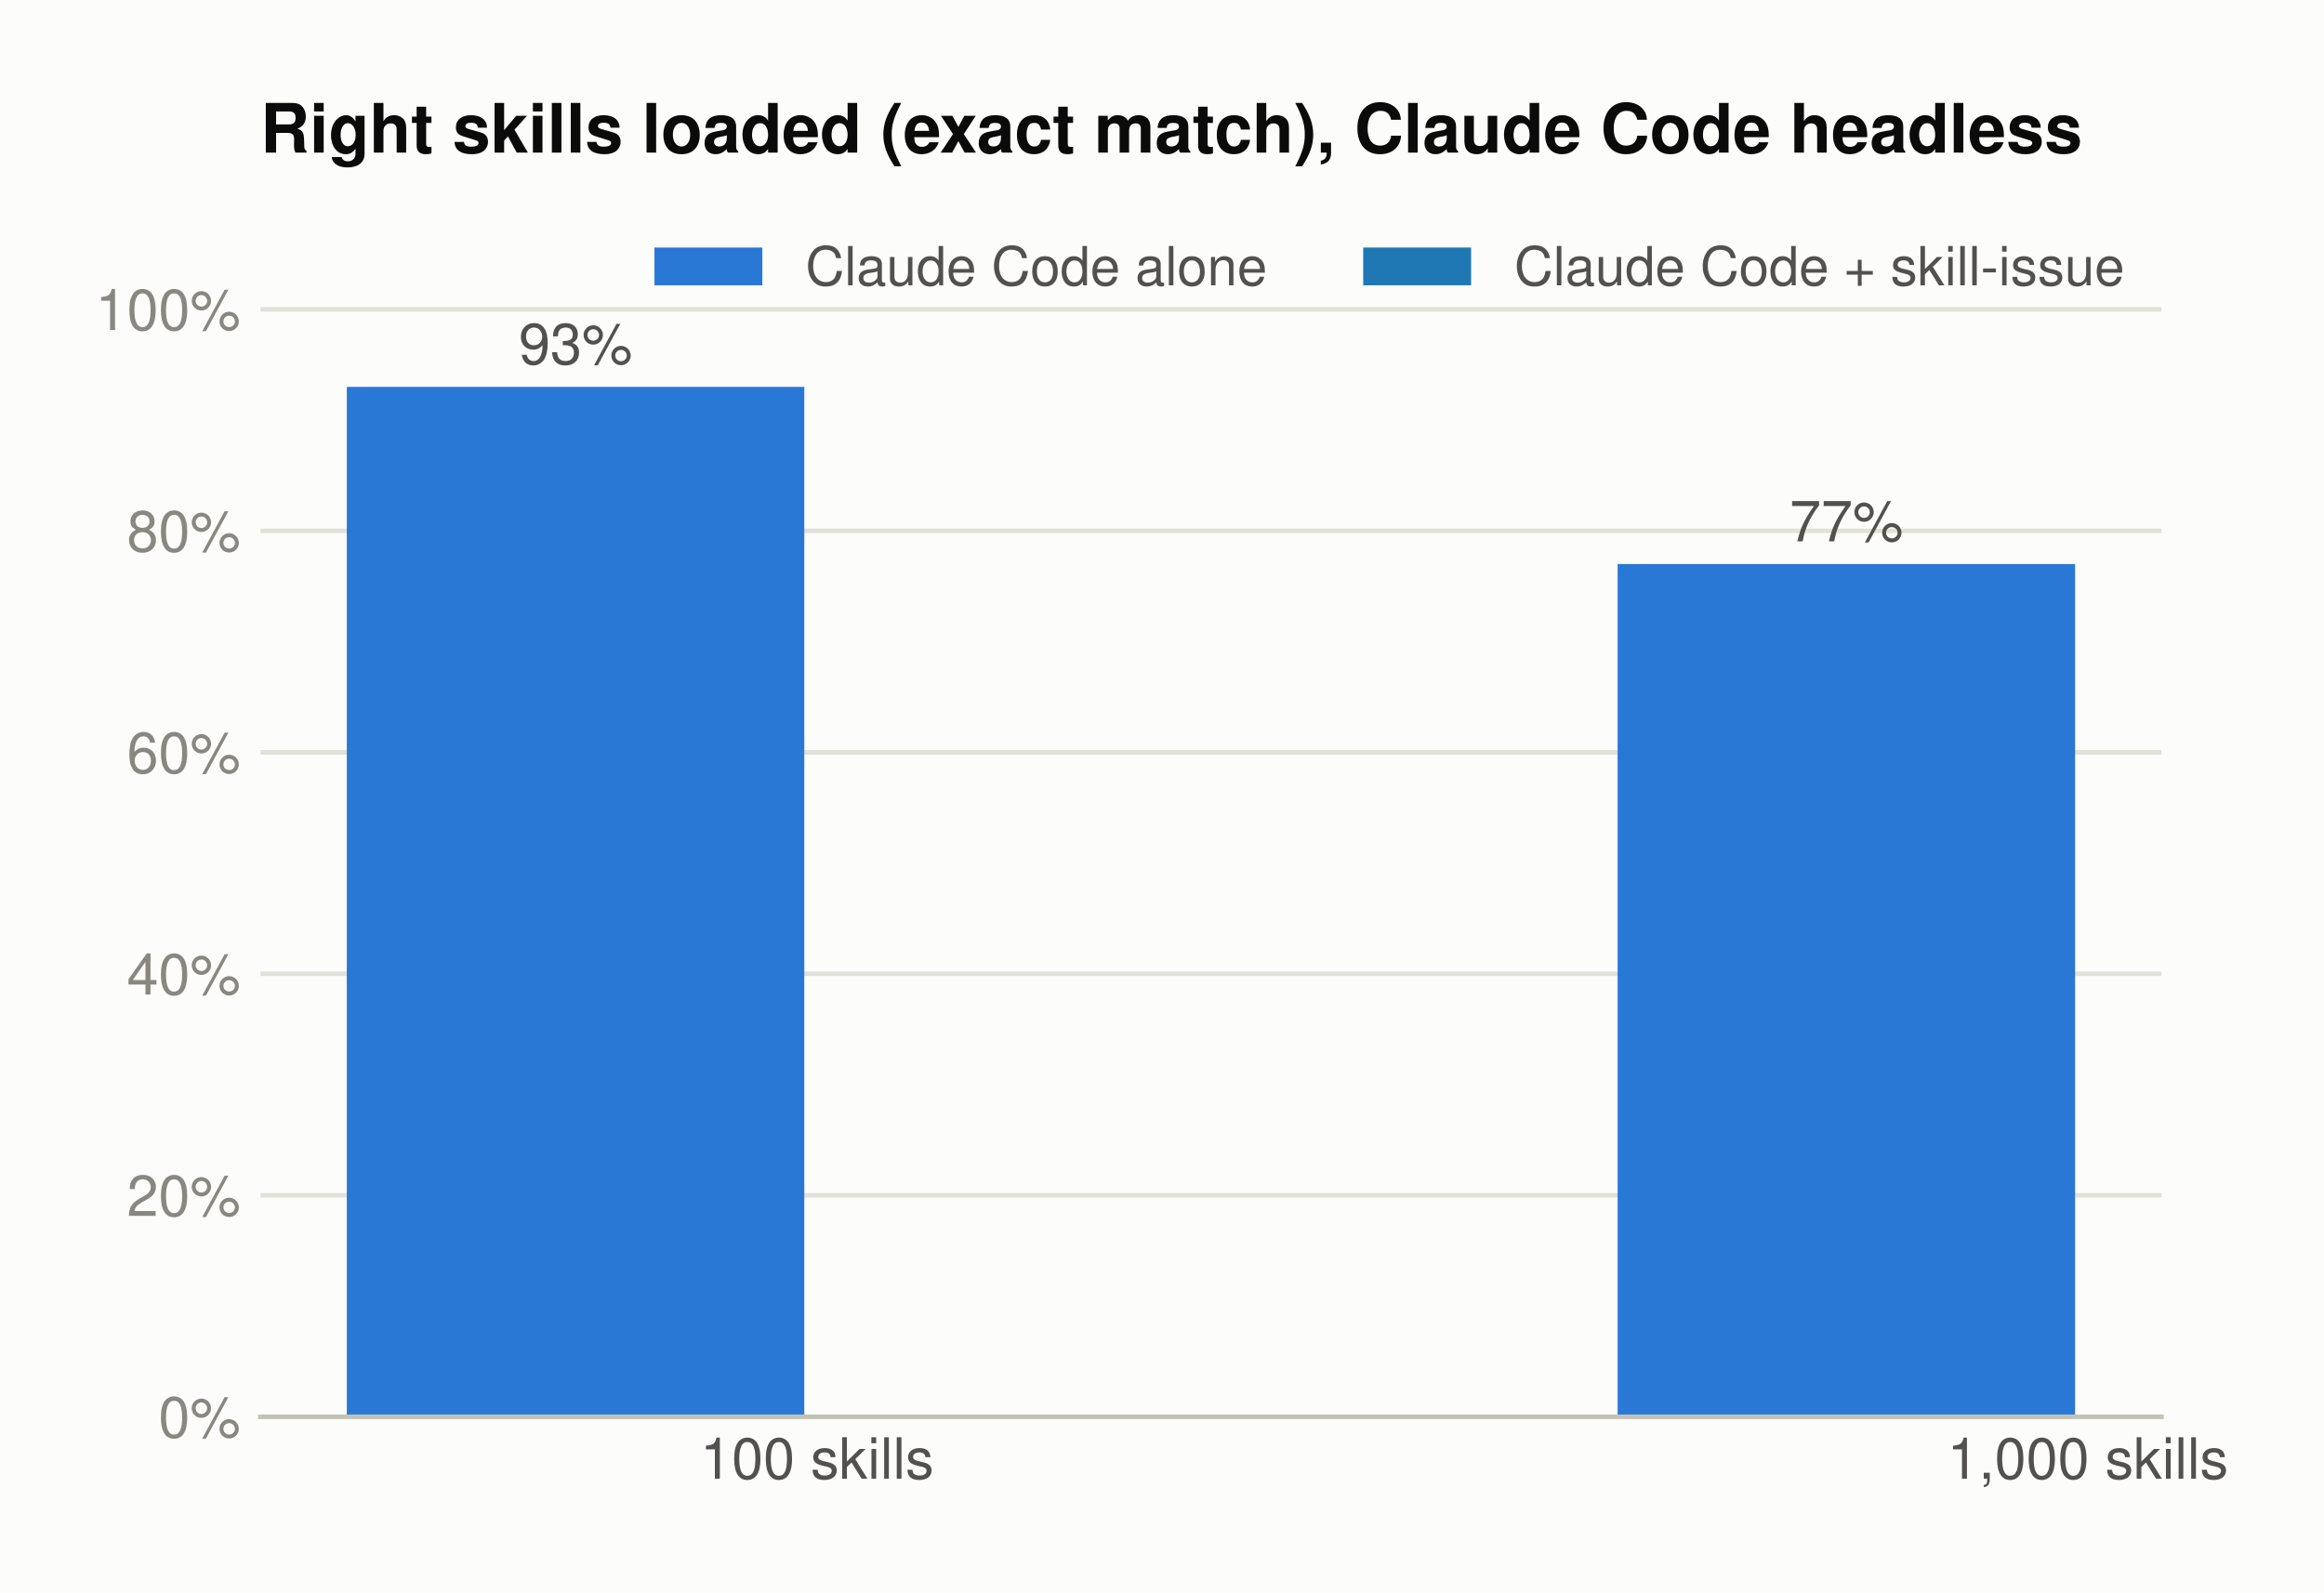
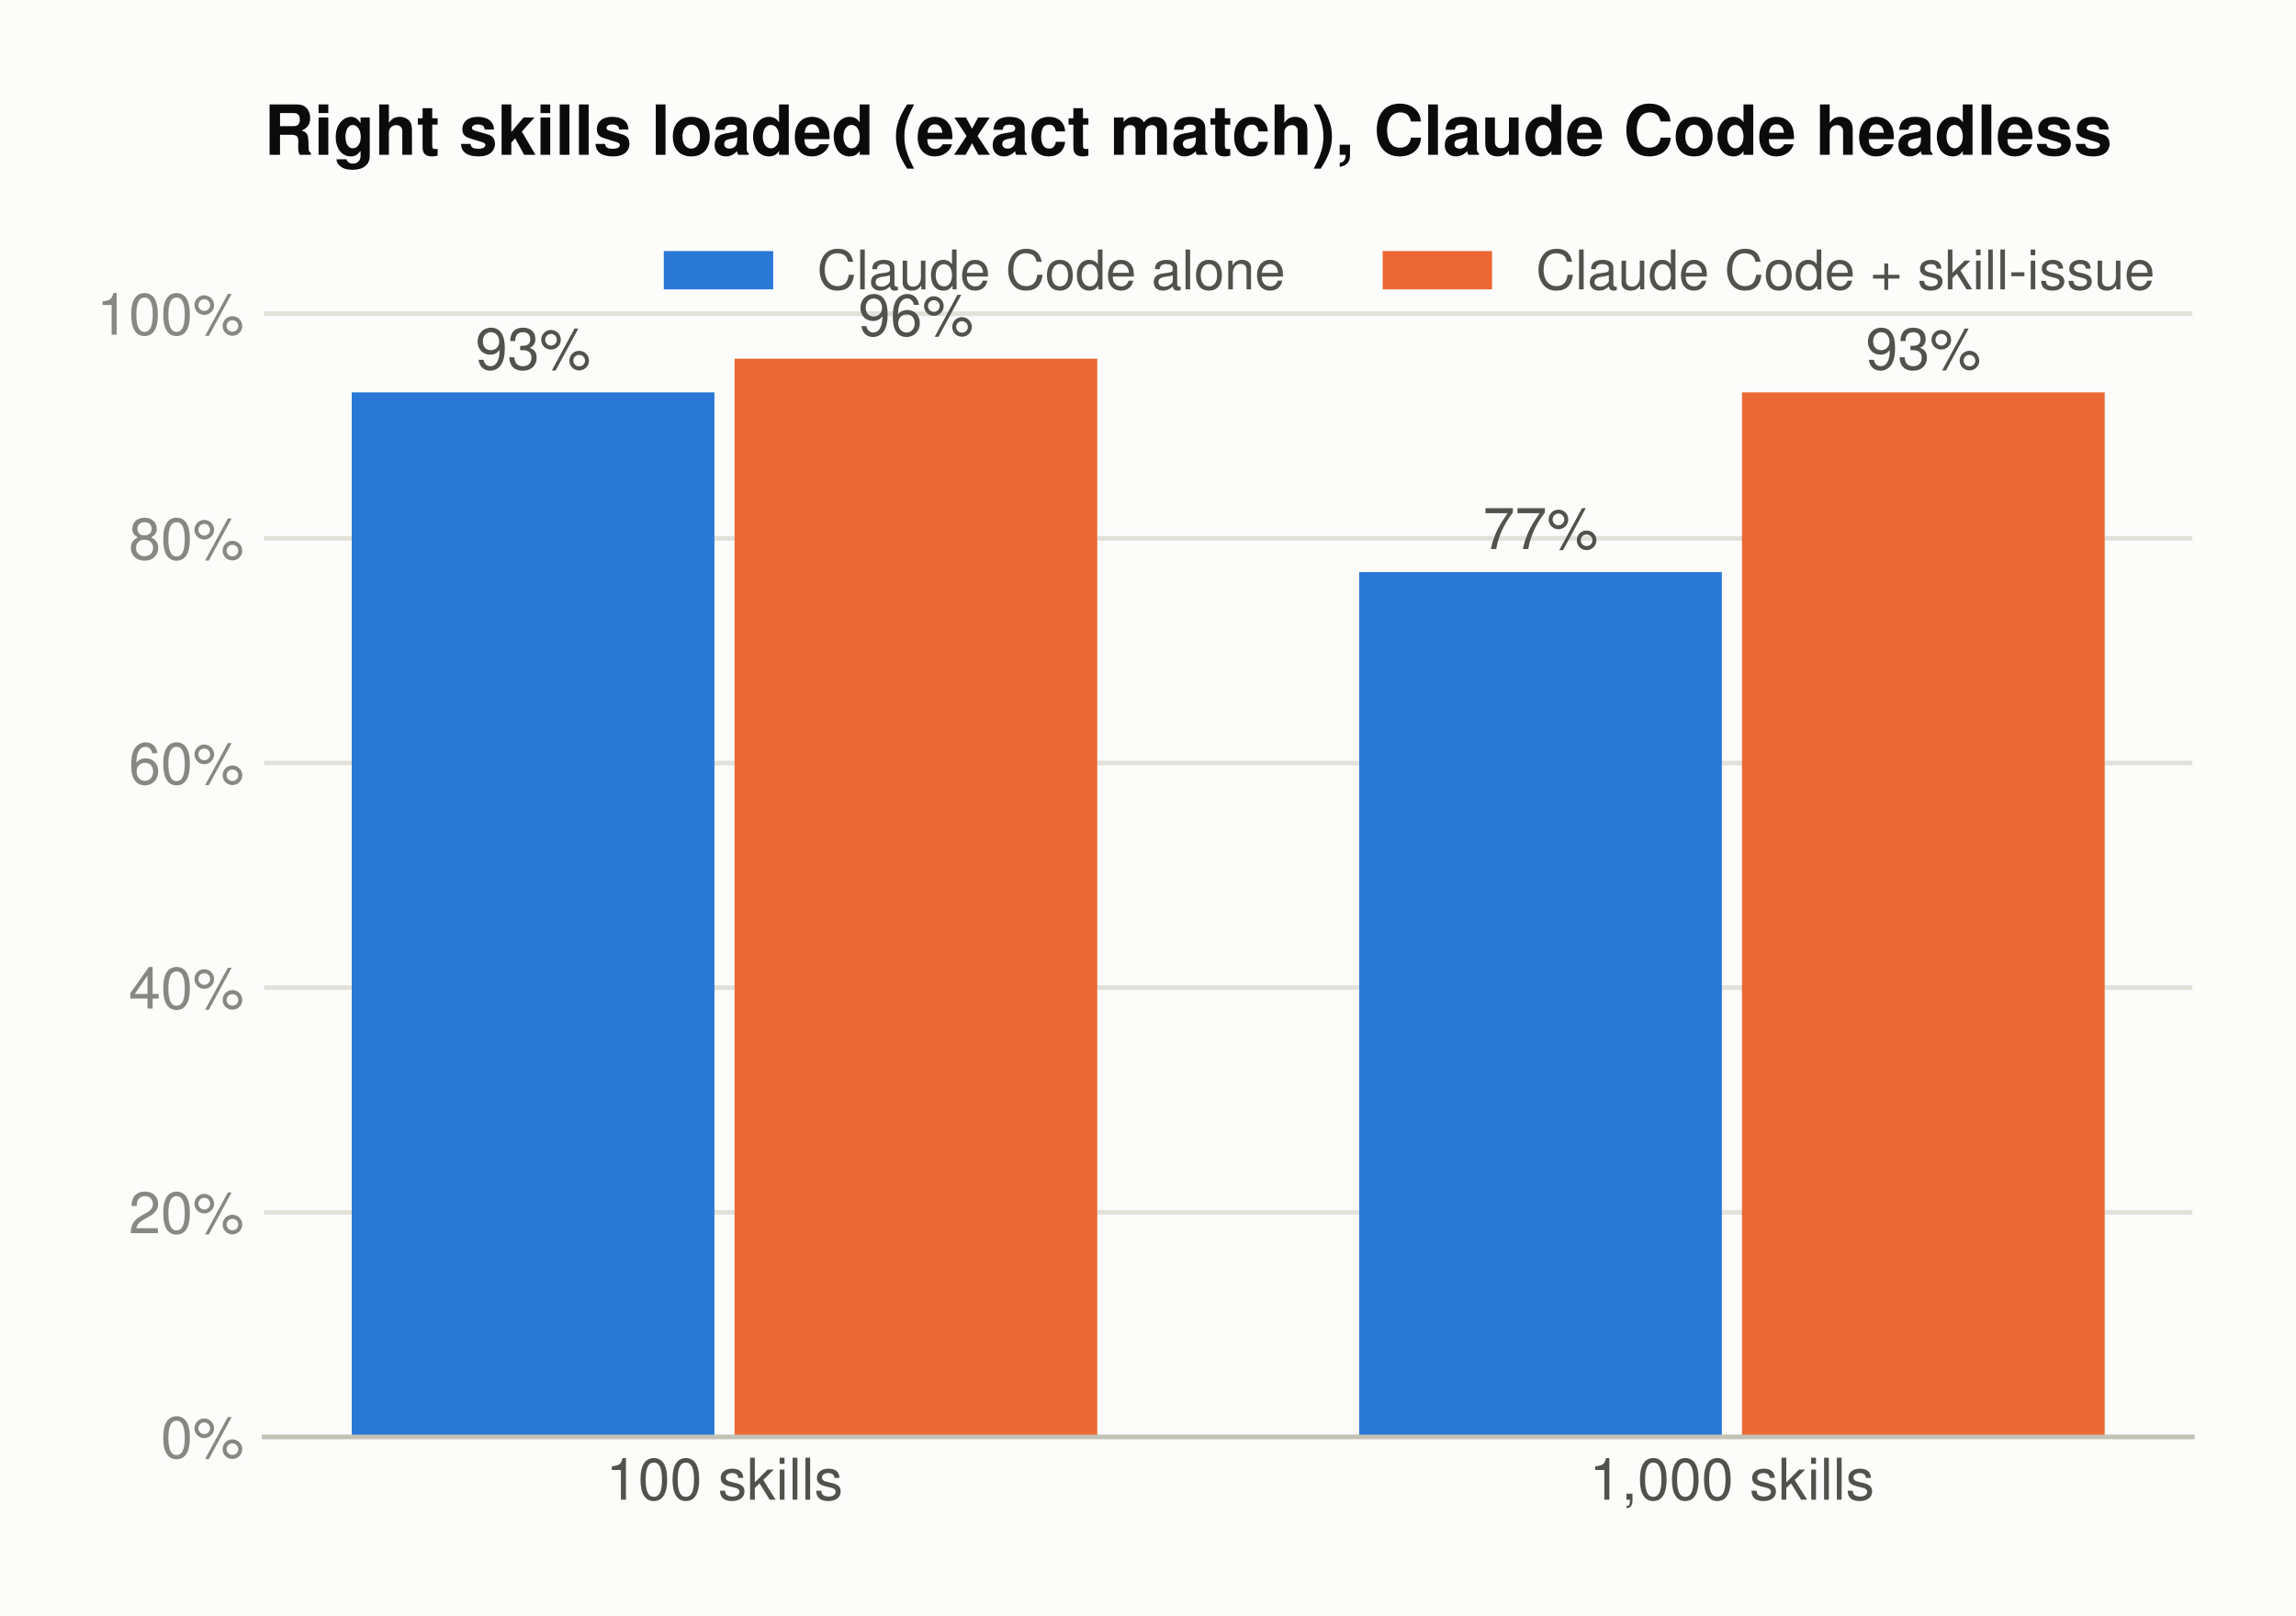
- <svg xmlns="http://www.w3.org/2000/svg" width="409.273pt" height="280.563pt" viewBox="0 0 409.273 280.563" version="1.1">
+ <svg xmlns="http://www.w3.org/2000/svg" width="398.656pt" height="280.563pt" viewBox="0 0 398.656 280.563" version="1.1">
  <defs>
    <style type="text/css">*{stroke-linejoin: round; stroke-linecap: butt}</style>
  </defs>
  <g id="figure_1">
    <g id="patch_1">
-       <path d="M 0 280.563  L 409.273 280.563  L 409.273 0  L 0 0  z " style="fill: #fcfcfb" />
+       <path d="M 0 280.563  L 398.656 280.563  L 398.656 0  L 0 0  z " style="fill: #fcfcfb" />
    </g>
    <g id="axes_1">
      <g id="patch_2">
        <path d="M 45.856 249.556  L 380.656 249.556  L 380.656 38.884  L 45.856 38.884  z " style="fill: #fcfcfb" />
      </g>
      <g id="matplotlib.axis_1">
        <g id="xtick_1">
          <g id="line2d_1" />
          <g id="text_1">
-             <text style="font-size: 10px; font-family: 'Segoe UI', 'Helvetica', 'Arial', 'DejaVu Sans'; text-anchor: middle; fill: #52514e" x="143.879" y="260.459" transform="rotate(-0 143.8792 260.4589)">100 skills</text>
+             <text style="font-size: 10px; font-family: 'Segoe UI', 'Helvetica', 'Arial', 'DejaVu Sans'; text-anchor: middle; fill: #52514e" x="125.795" y="260.459" transform="rotate(-0 125.7954 260.4589)">100 skills</text>
          </g>
        </g>
        <g id="xtick_2">
          <g id="line2d_2" />
          <g id="text_2">
-             <text style="font-size: 10px; font-family: 'Segoe UI', 'Helvetica', 'Arial', 'DejaVu Sans'; text-anchor: middle; fill: #52514e" x="367.676" y="260.459" transform="rotate(-0 367.676 260.4589)">1,000 skills</text>
+             <text style="font-size: 10px; font-family: 'Segoe UI', 'Helvetica', 'Arial', 'DejaVu Sans'; text-anchor: middle; fill: #52514e" x="300.717" y="260.459" transform="rotate(-0 300.7171 260.4589)">1,000 skills</text>
          </g>
        </g>
      </g>
      <g id="matplotlib.axis_2">
        <g id="ytick_1">
          <g id="line2d_3">
-             <path d="M 45.856 249.556  L 380.656 249.556  " clip-path="url(#p23ebe79f91)" style="fill: none; stroke: #e1e0d9; stroke-width: 0.8; stroke-linecap: square" />
+             <path d="M 45.856 249.556  L 380.656 249.556  " clip-path="url(#pc49e8c52a8)" style="fill: none; stroke: #e1e0d9; stroke-width: 0.8; stroke-linecap: square" />
          </g>
          <g id="line2d_4" />
          <g id="text_3">
            <text style="font-size: 10px; font-family: 'Segoe UI', 'Helvetica', 'Arial', 'DejaVu Sans'; text-anchor: end; fill: #898781" x="42.356" y="253.196" transform="rotate(-0 42.35625 253.1959)">0%</text>
          </g>
        </g>
        <g id="ytick_2">
          <g id="line2d_5">
-             <path d="M 45.856 210.542  L 380.656 210.542  " clip-path="url(#p23ebe79f91)" style="fill: none; stroke: #e1e0d9; stroke-width: 0.8; stroke-linecap: square" />
+             <path d="M 45.856 210.542  L 380.656 210.542  " clip-path="url(#pc49e8c52a8)" style="fill: none; stroke: #e1e0d9; stroke-width: 0.8; stroke-linecap: square" />
          </g>
          <g id="line2d_6" />
          <g id="text_4">
            <text style="font-size: 10px; font-family: 'Segoe UI', 'Helvetica', 'Arial', 'DejaVu Sans'; text-anchor: end; fill: #898781" x="42.356" y="214.183" transform="rotate(-0 42.35625 214.1826)">20%</text>
          </g>
        </g>
        <g id="ytick_3">
          <g id="line2d_7">
-             <path d="M 45.856 171.529  L 380.656 171.529  " clip-path="url(#p23ebe79f91)" style="fill: none; stroke: #e1e0d9; stroke-width: 0.8; stroke-linecap: square" />
+             <path d="M 45.856 171.529  L 380.656 171.529  " clip-path="url(#pc49e8c52a8)" style="fill: none; stroke: #e1e0d9; stroke-width: 0.8; stroke-linecap: square" />
          </g>
          <g id="line2d_8" />
          <g id="text_5">
            <text style="font-size: 10px; font-family: 'Segoe UI', 'Helvetica', 'Arial', 'DejaVu Sans'; text-anchor: end; fill: #898781" x="42.356" y="175.169" transform="rotate(-0 42.35625 175.1692)">40%</text>
          </g>
        </g>
        <g id="ytick_4">
          <g id="line2d_9">
-             <path d="M 45.856 132.516  L 380.656 132.516  " clip-path="url(#p23ebe79f91)" style="fill: none; stroke: #e1e0d9; stroke-width: 0.8; stroke-linecap: square" />
+             <path d="M 45.856 132.516  L 380.656 132.516  " clip-path="url(#pc49e8c52a8)" style="fill: none; stroke: #e1e0d9; stroke-width: 0.8; stroke-linecap: square" />
          </g>
          <g id="line2d_10" />
          <g id="text_6">
            <text style="font-size: 10px; font-family: 'Segoe UI', 'Helvetica', 'Arial', 'DejaVu Sans'; text-anchor: end; fill: #898781" x="42.356" y="136.156" transform="rotate(-0 42.35625 136.1559)">60%</text>
          </g>
        </g>
        <g id="ytick_5">
          <g id="line2d_11">
-             <path d="M 45.856 93.502  L 380.656 93.502  " clip-path="url(#p23ebe79f91)" style="fill: none; stroke: #e1e0d9; stroke-width: 0.8; stroke-linecap: square" />
+             <path d="M 45.856 93.502  L 380.656 93.502  " clip-path="url(#pc49e8c52a8)" style="fill: none; stroke: #e1e0d9; stroke-width: 0.8; stroke-linecap: square" />
          </g>
          <g id="line2d_12" />
          <g id="text_7">
            <text style="font-size: 10px; font-family: 'Segoe UI', 'Helvetica', 'Arial', 'DejaVu Sans'; text-anchor: end; fill: #898781" x="42.356" y="97.143" transform="rotate(-0 42.35625 97.14255)">80%</text>
          </g>
        </g>
        <g id="ytick_6">
          <g id="line2d_13">
-             <path d="M 45.856 54.489  L 380.656 54.489  " clip-path="url(#p23ebe79f91)" style="fill: none; stroke: #e1e0d9; stroke-width: 0.8; stroke-linecap: square" />
+             <path d="M 45.856 54.489  L 380.656 54.489  " clip-path="url(#pc49e8c52a8)" style="fill: none; stroke: #e1e0d9; stroke-width: 0.8; stroke-linecap: square" />
          </g>
          <g id="line2d_14" />
          <g id="text_8">
            <text style="font-size: 10px; font-family: 'Segoe UI', 'Helvetica', 'Arial', 'DejaVu Sans'; text-anchor: end; fill: #898781" x="42.356" y="58.129" transform="rotate(-0 42.35625 58.12922)">100%</text>
          </g>
        </g>
      </g>
      <g id="patch_3">
-         <path d="M 61.074 249.556  L 141.641 249.556  L 141.641 68.144  L 61.074 68.144  z " clip-path="url(#p23ebe79f91)" style="fill: #2a78d6" />
+         <path d="M 61.074 249.556  L 124.046 249.556  L 124.046 68.144  L 61.074 68.144  z " clip-path="url(#pc49e8c52a8)" style="fill: #2a78d6" />
      </g>
      <g id="patch_4">
-         <path d="M 284.871 249.556  L 365.438 249.556  L 365.438 99.354  L 284.871 99.354  z " clip-path="url(#p23ebe79f91)" style="fill: #2a78d6" />
+         <path d="M 235.996 249.556  L 298.968 249.556  L 298.968 99.354  L 235.996 99.354  z " clip-path="url(#pc49e8c52a8)" style="fill: #2a78d6" />
      </g>
      <g id="patch_5">
+         <path d="M 127.545 249.556  L 190.516 249.556  L 190.516 62.292  L 127.545 62.292  z " clip-path="url(#pc49e8c52a8)" style="fill: #eb6834" />
+       </g>
+       <g id="patch_6">
+         <path d="M 302.466 249.556  L 365.438 249.556  L 365.438 68.144  L 302.466 68.144  z " clip-path="url(#pc49e8c52a8)" style="fill: #eb6834" />
+       </g>
+       <g id="patch_7">
        <path d="M 45.856 249.556  L 380.656 249.556  " style="fill: none; stroke: #c3c2b7; stroke-width: 0.8; stroke-linejoin: miter; stroke-linecap: square" />
      </g>
      <g id="text_9">
-         <text style="font-size: 10px; font-family: 'Segoe UI', 'Helvetica', 'Arial', 'DejaVu Sans'; text-anchor: middle; fill: #52514e" x="101.358" y="64.144" transform="rotate(-0 101.3579 64.14375)">93%</text>
+         <text style="font-size: 10px; font-family: 'Segoe UI', 'Helvetica', 'Arial', 'DejaVu Sans'; text-anchor: middle; fill: #52514e" x="92.56" y="64.144" transform="rotate(-0 92.56033 64.14375)">93%</text>
      </g>
      <g id="text_10">
-         <text style="font-size: 10px; font-family: 'Segoe UI', 'Helvetica', 'Arial', 'DejaVu Sans'; text-anchor: middle; fill: #52514e" x="325.155" y="95.354" transform="rotate(-0 325.1546 95.35442)">77%</text>
+         <text style="font-size: 10px; font-family: 'Segoe UI', 'Helvetica', 'Arial', 'DejaVu Sans'; text-anchor: middle; fill: #52514e" x="267.482" y="95.354" transform="rotate(-0 267.482 95.35442)">77%</text>
      </g>
      <g id="text_11">
+         <text style="font-size: 10px; font-family: 'Segoe UI', 'Helvetica', 'Arial', 'DejaVu Sans'; text-anchor: middle; fill: #52514e" x="159.031" y="58.292" transform="rotate(-0 159.0305 58.29175)">96%</text>
+       </g>
+       <g id="text_12">
+         <text style="font-size: 10px; font-family: 'Segoe UI', 'Helvetica', 'Arial', 'DejaVu Sans'; text-anchor: middle; fill: #52514e" x="333.952" y="64.144" transform="rotate(-0 333.9522 64.14375)">93%</text>
+       </g>
+       <g id="text_13">
        <text style="font-weight: 600; font-size: 12px; font-family: 'Segoe UI', 'Helvetica', 'Arial', 'DejaVu Sans'; text-anchor: start; fill: #0b0b0b" x="45.856" y="26.884" transform="rotate(-0 45.85625 26.88375)">Right skills loaded (exact match), Claude Code headless</text>
      </g>
      <g id="legend_1">
-         <g id="patch_6">
+         <g id="patch_8">
          <path d="M 115.254 50.253  L 134.254 50.253  L 134.254 43.603  L 115.254 43.603  z " style="fill: #2a78d6" />
        </g>
-         <g id="text_12">
+         <g id="text_14">
          <text style="font-size: 9.5px; font-family: 'Segoe UI', 'Helvetica', 'Arial', 'DejaVu Sans'; text-anchor: start; fill: #52514e" x="141.854" y="50.253" transform="rotate(-0 141.8545 50.25328)">Claude Code alone</text>
        </g>
-         <g id="patch_7">
-           <path d="M 240.071 50.253  L 259.071 50.253  L 259.071 43.603  L 240.071 43.603  z " style="fill: #1f77b4" />
+         <g id="patch_9">
+           <path d="M 240.071 50.253  L 259.071 50.253  L 259.071 43.603  L 240.071 43.603  z " style="fill: #eb6834" />
        </g>
-         <g id="text_13">
+         <g id="text_15">
          <text style="font-size: 9.5px; font-family: 'Segoe UI', 'Helvetica', 'Arial', 'DejaVu Sans'; text-anchor: start; fill: #52514e" x="266.671" y="50.253" transform="rotate(-0 266.6711 50.25328)">Claude Code + skill-issue</text>
        </g>
      </g>
    </g>
  </g>
  <defs>
-     <clipPath id="p23ebe79f91">
+     <clipPath id="pc49e8c52a8">
      <rect x="45.856" y="38.884" width="334.8" height="210.672" />
    </clipPath>
  </defs>
</svg>
